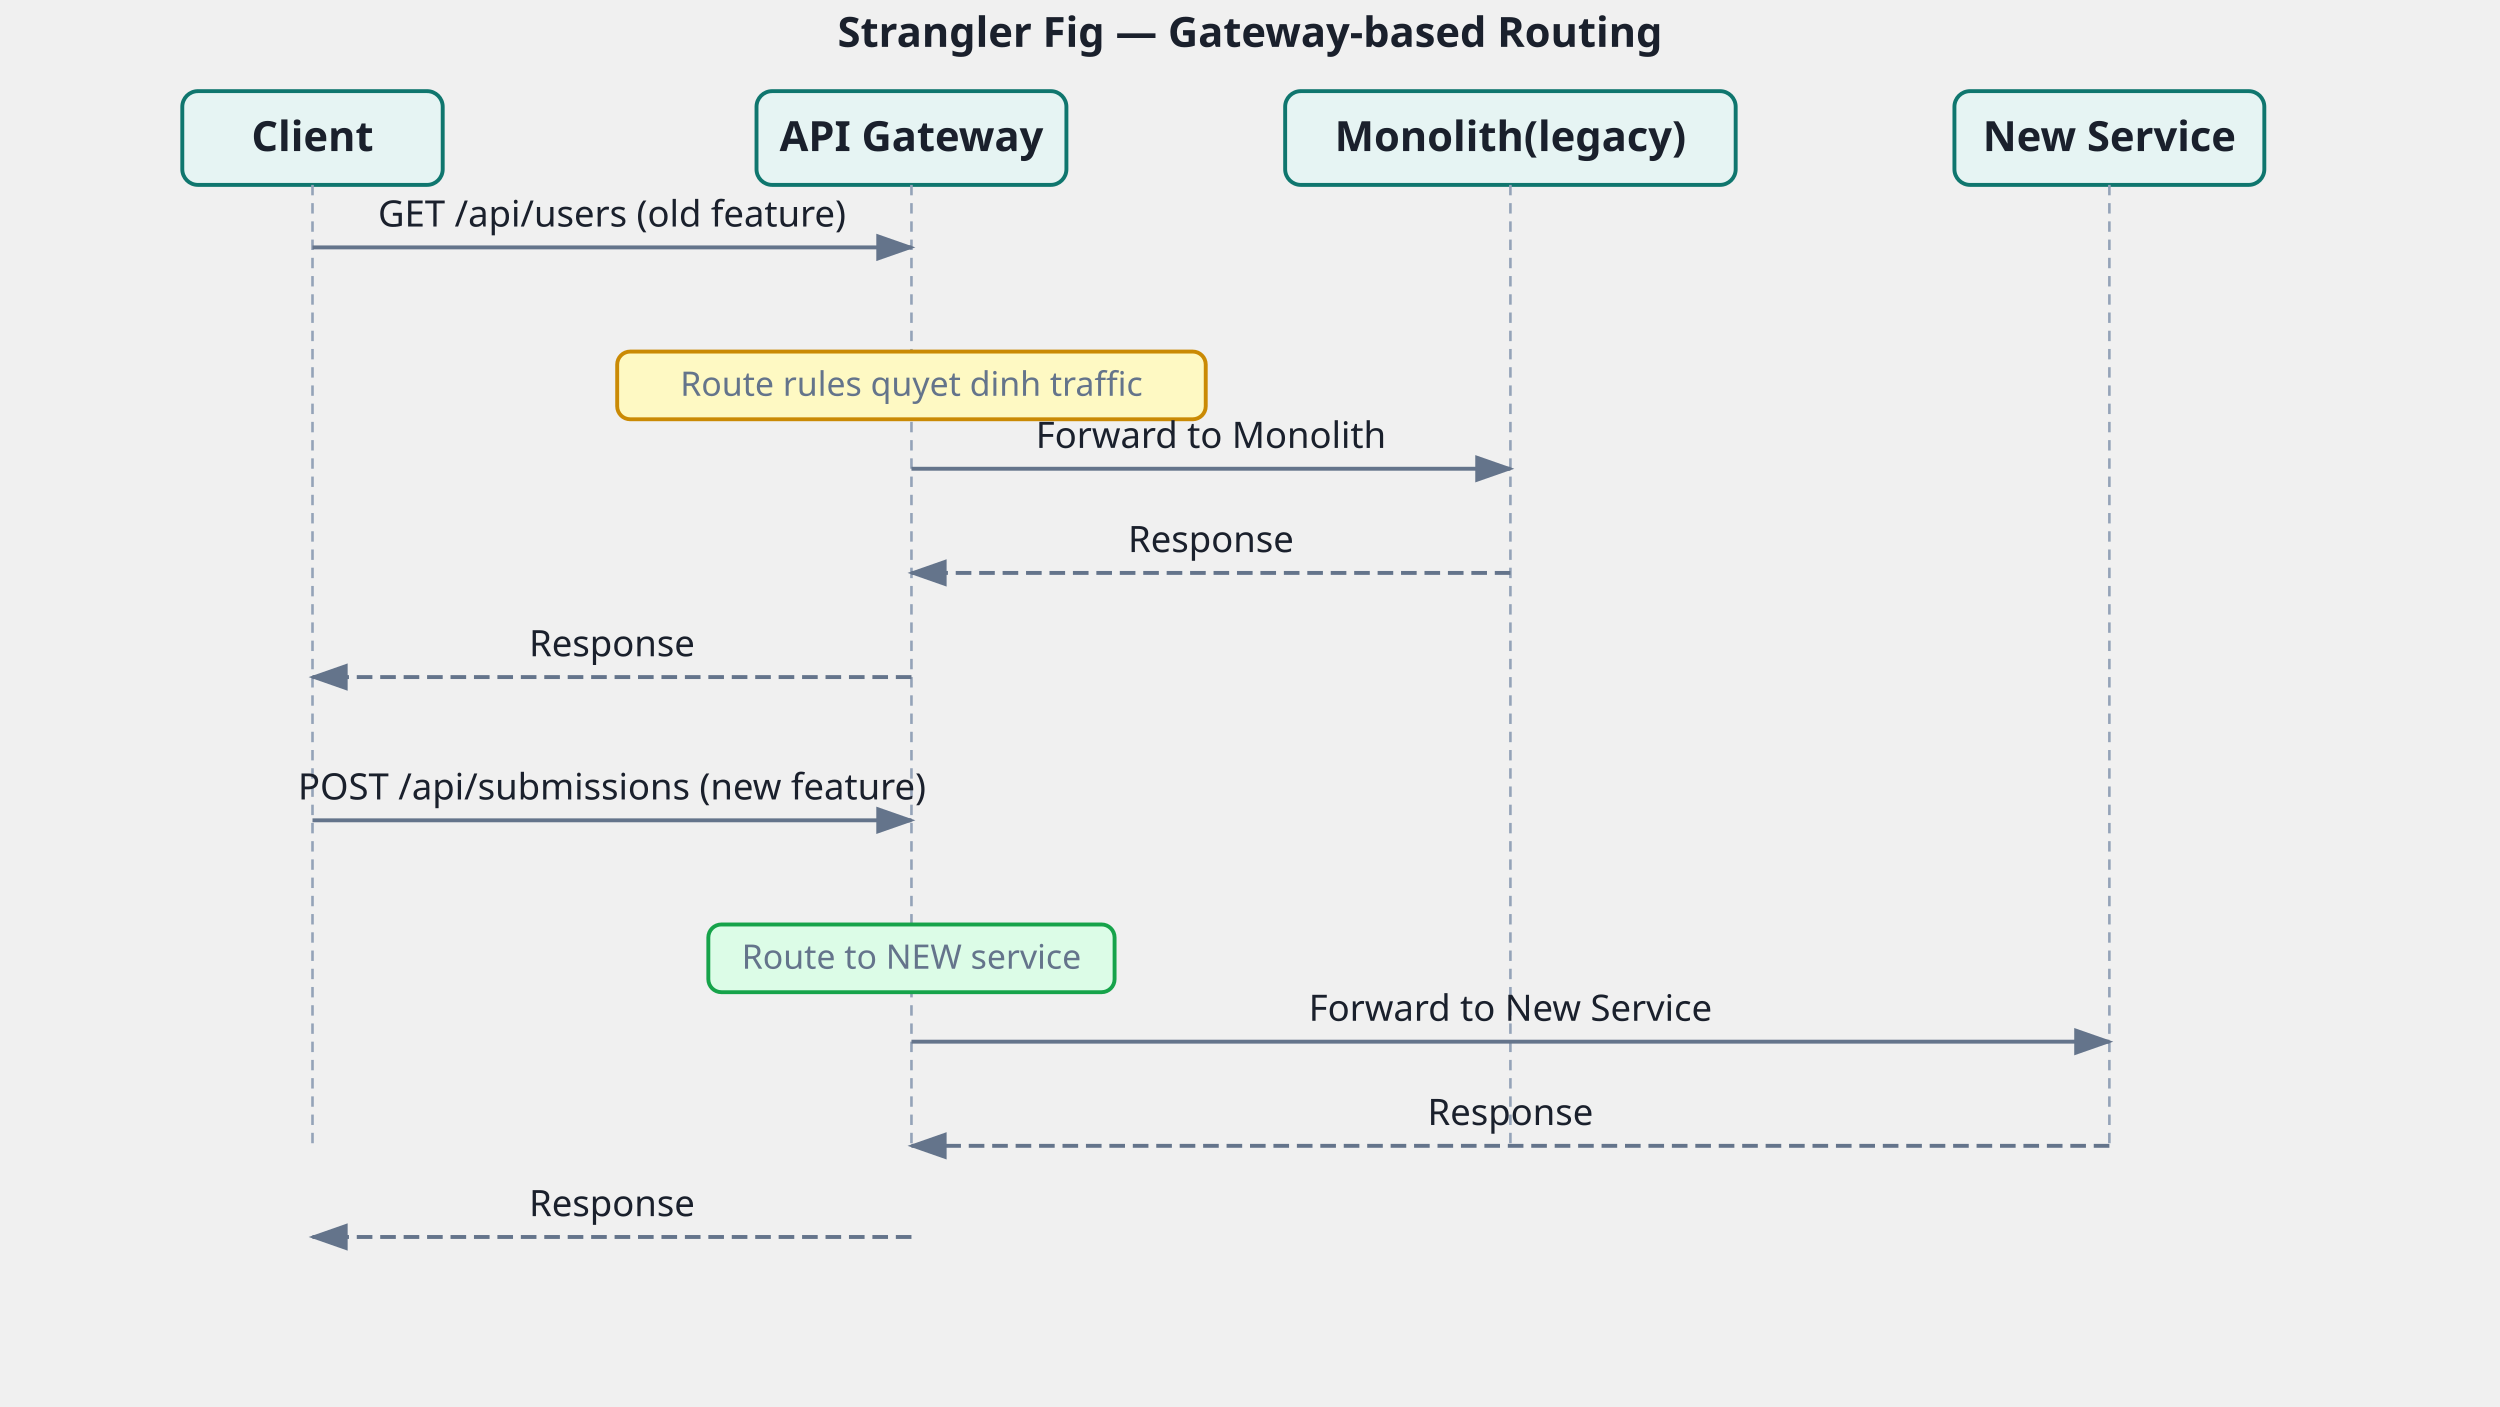
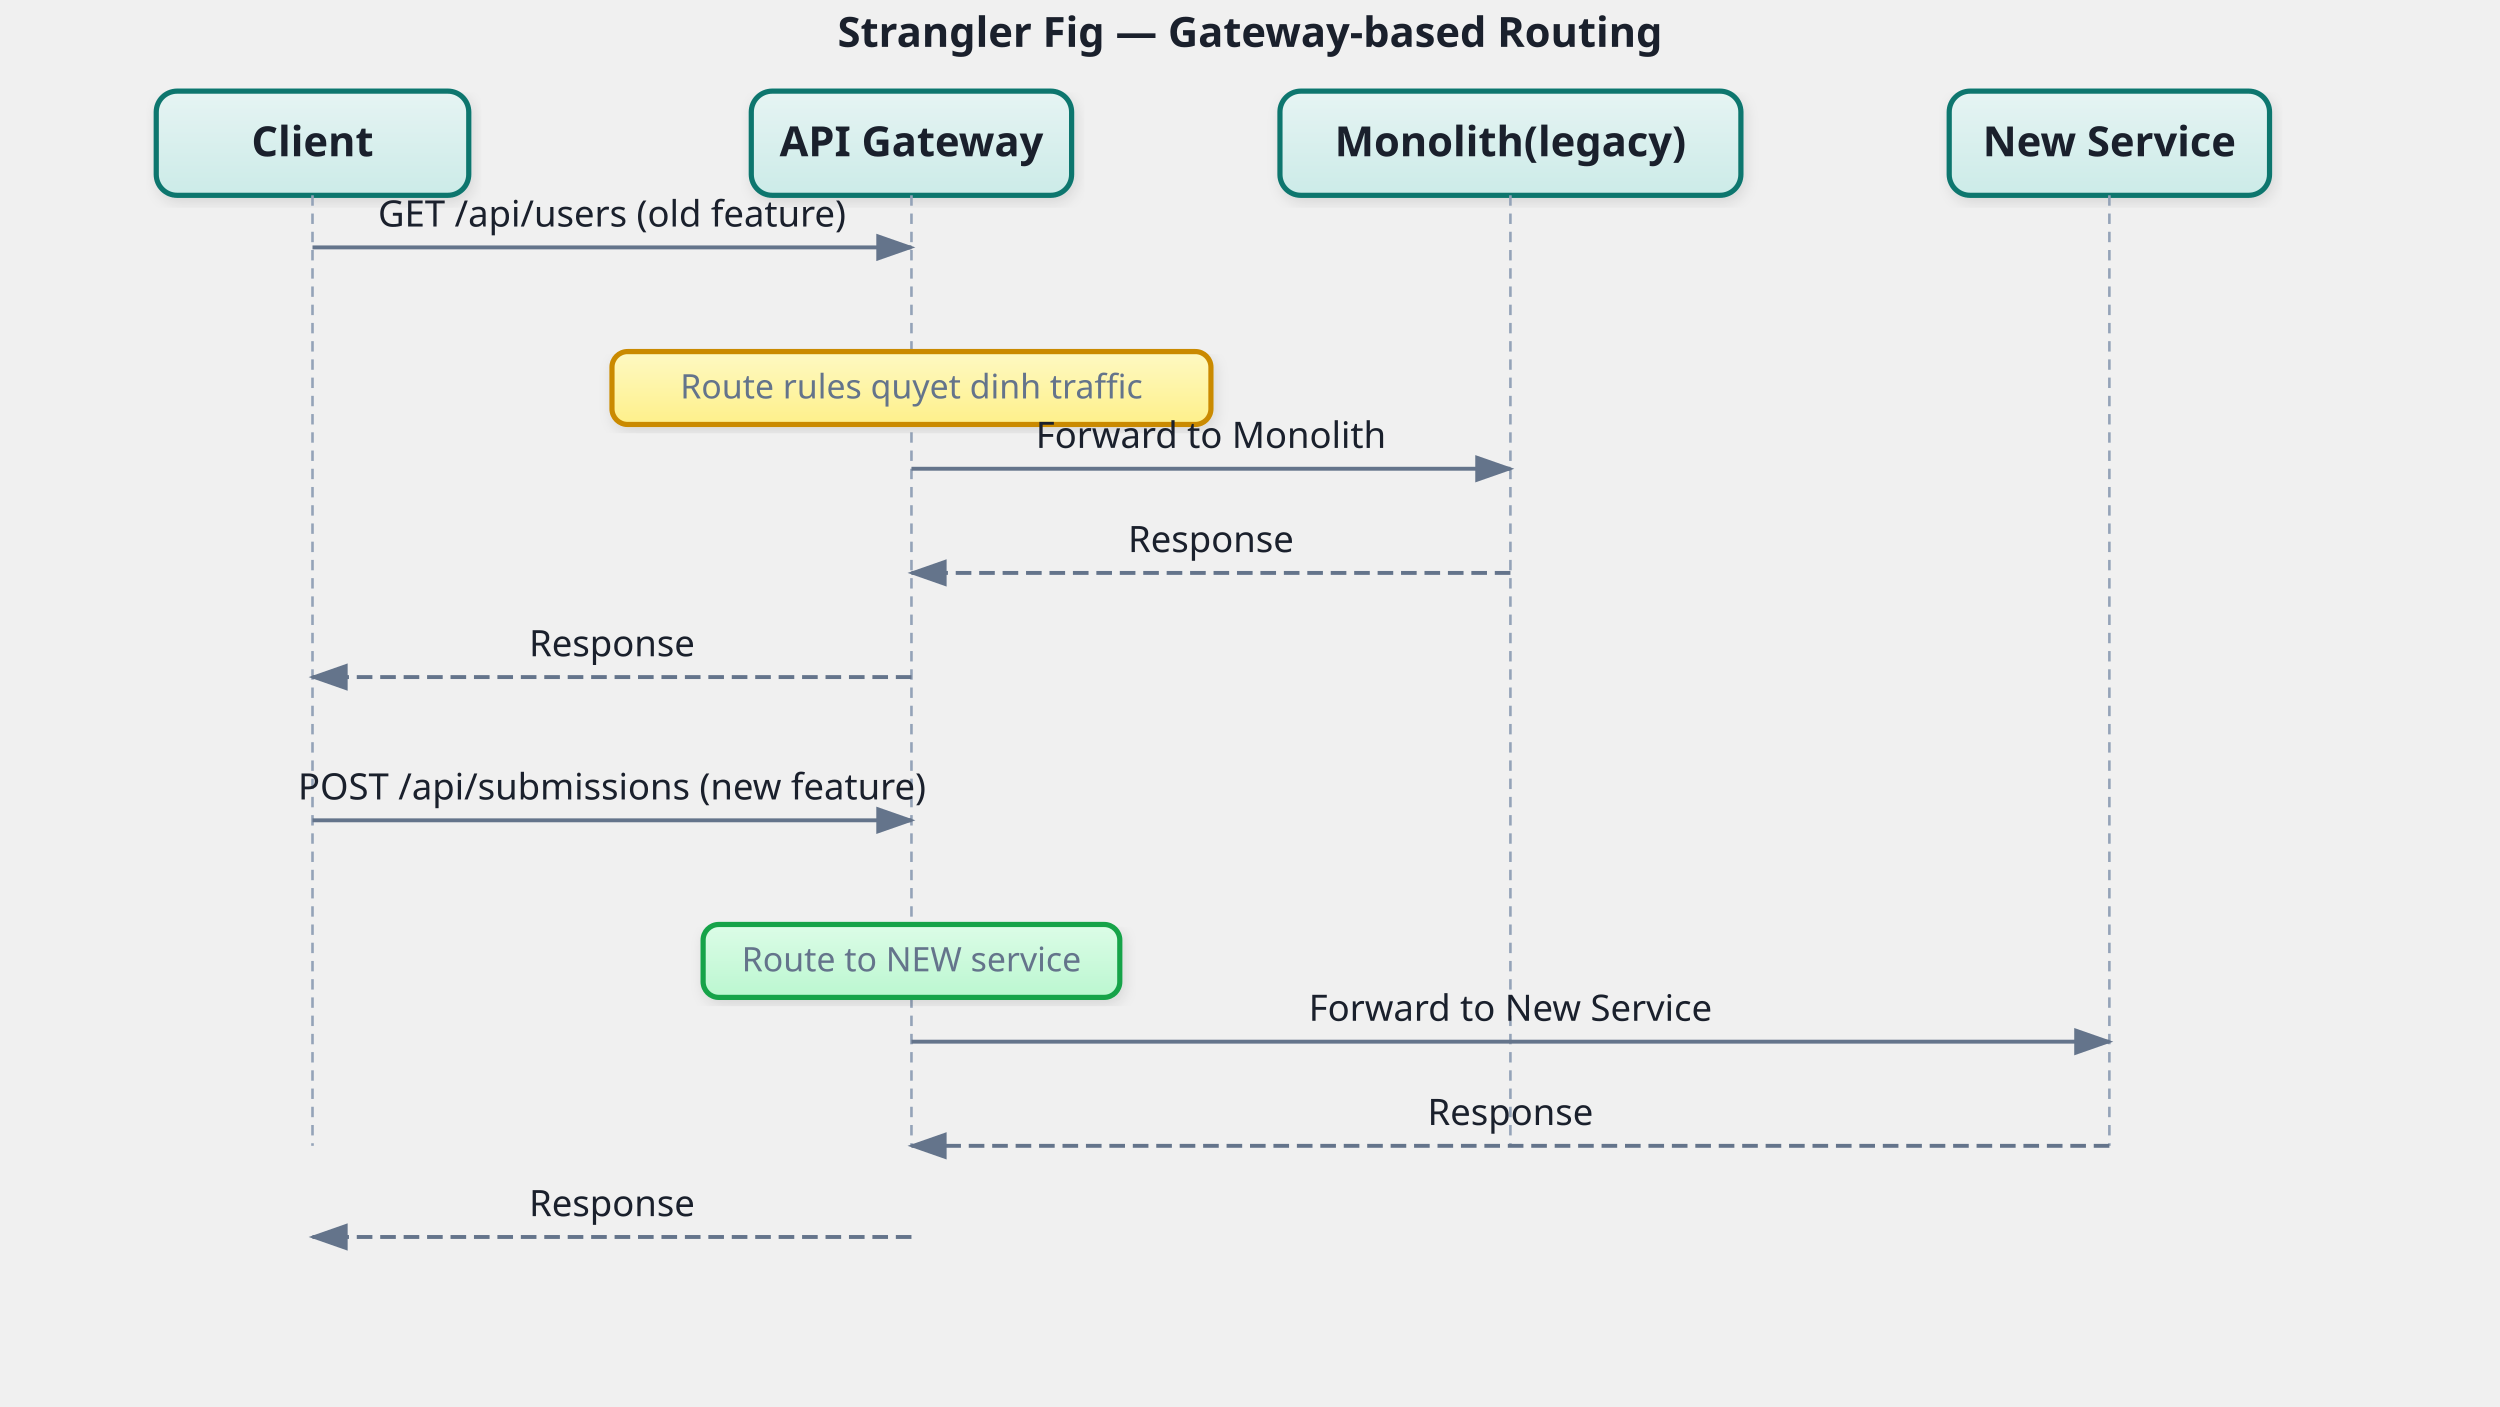
<svg xmlns="http://www.w3.org/2000/svg" viewBox="0 0 960 540" width="100%" height="100%">
  <defs>
    <marker id="arrowhead" markerWidth="10" markerHeight="7" refX="9" refY="3.5" orient="auto">
      <polygon points="0 0, 10 3.5, 0 7" fill="#64748b" />
    </marker>
    <marker id="arrowhead-danger" markerWidth="10" markerHeight="7" refX="9" refY="3.5" orient="auto">
      <polygon points="0 0, 10 3.5, 0 7" fill="#dc2626" />
    </marker>
+     <filter id="shadow" x="-4%" y="-4%" width="108%" height="116%">
+       <feDropShadow dx="1" dy="2" stdDeviation="2.5" flood-color="#0000001a" />
+     </filter>
+     <linearGradient id="grad-service" x1="0" y1="0" x2="0" y2="1">
+       <stop offset="0%" stop-color="#e6f4f3" />
+       <stop offset="100%" stop-color="#ccebe8" />
+     </linearGradient>
+     <linearGradient id="grad-storage" x1="0" y1="0" x2="0" y2="1">
+       <stop offset="0%" stop-color="#dbeafe" />
+       <stop offset="100%" stop-color="#bfdbfe" />
+     </linearGradient>
+     <linearGradient id="grad-event" x1="0" y1="0" x2="0" y2="1">
+       <stop offset="0%" stop-color="#fef9c3" />
+       <stop offset="100%" stop-color="#fef08a" />
+     </linearGradient>
+     <linearGradient id="grad-success" x1="0" y1="0" x2="0" y2="1">
+       <stop offset="0%" stop-color="#dcfce7" />
+       <stop offset="100%" stop-color="#bbf7d0" />
+     </linearGradient>
+     <linearGradient id="grad-danger" x1="0" y1="0" x2="0" y2="1">
+       <stop offset="0%" stop-color="#fee2e2" />
+       <stop offset="100%" stop-color="#fecaca" />
+     </linearGradient>
+     <linearGradient id="grad-warning" x1="0" y1="0" x2="0" y2="1">
+       <stop offset="0%" stop-color="#fff7ed" />
+       <stop offset="100%" stop-color="#ffedd5" />
+     </linearGradient>
+     <linearGradient id="grad-info" x1="0" y1="0" x2="0" y2="1">
+       <stop offset="0%" stop-color="#eff6ff" />
+       <stop offset="100%" stop-color="#dbeafe" />
+     </linearGradient>
+     <linearGradient id="grad-highlight" x1="0" y1="0" x2="0" y2="1">
+       <stop offset="0%" stop-color="#f5f3ff" />
+       <stop offset="100%" stop-color="#ede9fe" />
+     </linearGradient>
+     <linearGradient id="grad-legacy" x1="0" y1="0" x2="0" y2="1">
+       <stop offset="0%" stop-color="#f3f4f6" />
+       <stop offset="100%" stop-color="#e5e7eb" />
+     </linearGradient>
  </defs>
  <style>
    text {
      font-family: 'Segoe UI', system-ui, -apple-system, sans-serif;
      font-size: 14px;
      fill: #1a202c;
    }
-     .title { font-weight: bold; font-size: 16px; }
+     .title { font-weight: 600; font-size: 16px; }
    .small { font-size: 12px; }
    .subtitle { font-size: 13px; fill: #64748b; }
    .mono { font-family: 'Consolas', 'DejaVu Sans Mono', monospace; font-size: 12px; }

    .cluster { fill: #f8fafc; stroke: #94a3b8; stroke-width: 1.5; stroke-dasharray: 6 3; }
-     .service { fill: #e6f4f3; stroke: #0f766e; stroke-width: 1.5; }
-     .storage { fill: #dbeafe; stroke: #2563eb; stroke-width: 1.5; }
-     .event   { fill: #fef9c3;   stroke: #ca8a04;   stroke-width: 1.5; }
-     .success { fill: #dcfce7; stroke: #16a34a; stroke-width: 1.5; }
-     .danger  { fill: #fee2e2;  stroke: #dc2626;  stroke-width: 1.5; }
-     .warning { fill: #fff7ed; stroke: #ea580c; stroke-width: 1.5; }
-     .info    { fill: #eff6ff;    stroke: #3b82f6;    stroke-width: 1.5; }
-     .highlight { fill: #f5f3ff; stroke: #7c3aed; stroke-width: 1.5; }
-     .legacy  { fill: #f3f4f6;  stroke: #9ca3af;  stroke-width: 1.5; }
-     .note    { fill: #ffffff;     stroke: #cbd5e1;   stroke-width: 1.5; }
-     .step    { fill: #ffffff;     stroke: #94a3b8;         stroke-width: 1.5; }
+     .service { fill: url(#grad-service); stroke: #0f766e; stroke-width: 2.0; filter: url(#shadow); }
+     .storage { fill: url(#grad-storage); stroke: #2563eb; stroke-width: 2.0; filter: url(#shadow); }
+     .event   { fill: url(#grad-event);   stroke: #ca8a04;   stroke-width: 2.0; filter: url(#shadow); }
+     .success { fill: url(#grad-success); stroke: #16a34a; stroke-width: 2.0; filter: url(#shadow); }
+     .danger  { fill: url(#grad-danger);  stroke: #dc2626;  stroke-width: 2.0; filter: url(#shadow); }
+     .warning { fill: url(#grad-warning); stroke: #ea580c; stroke-width: 2.0; filter: url(#shadow); }
+     .info    { fill: url(#grad-info);    stroke: #3b82f6;    stroke-width: 2.0; filter: url(#shadow); }
+     .highlight { fill: url(#grad-highlight); stroke: #7c3aed; stroke-width: 2.0; filter: url(#shadow); }
+     .legacy  { fill: url(#grad-legacy);  stroke: #9ca3af;  stroke-width: 1.5; filter: url(#shadow); }
+     .note    { fill: #ffffff;    stroke: #cbd5e1;   stroke-width: 1.5; filter: url(#shadow); }
+     .step    { fill: #ffffff;    stroke: #94a3b8;         stroke-width: 1.5; filter: url(#shadow); }
+ 
+     .service-flat { fill: #e6f4f3; stroke: #0f766e; stroke-width: 1.5; }
+     .storage-flat { fill: #dbeafe; stroke: #2563eb; stroke-width: 1.5; }
+     .event-flat   { fill: #fef9c3;   stroke: #ca8a04;   stroke-width: 1.5; }

    .arrow {
      stroke: #64748b; stroke-width: 1.5; fill: none;
      marker-end: url(#arrowhead);
    }
    .arrow-dashed {
      stroke: #64748b; stroke-width: 1.5; fill: none;
      stroke-dasharray: 6 3; marker-end: url(#arrowhead);
    }
    .arrow-danger {
-       stroke: #dc2626; stroke-width: 2; fill: none;
+       stroke: #dc2626; stroke-width: 2.0; fill: none;
      marker-end: url(#arrowhead-danger);
    }
-     .arrow-bg { fill: #ffffff; opacity: 0.9; }
+     .arrow-bg { fill: #ffffff; opacity: 0.92; }
    .lifeline {
-       stroke: #94a3b8; stroke-width: 1;
+       stroke: #94a3b8; stroke-width: 1.0;
      stroke-dasharray: 4 3; fill: none;
+     }
+     .separator {
+       stroke: #cbd5e1; stroke-width: 1.0;
    }
  </style>
  <text x="480" y="18" text-anchor="middle" class="title">Strangler Fig — Gateway-based Routing</text>
-   <rect x="70.0" y="35" width="100" height="36" rx="6" class="service" />
-   <text x="120" y="58" text-anchor="middle" class="title">Client</text>
-   <line x1="120" y1="71" x2="120" y2="440" class="lifeline" />
-   <rect x="290.5" y="35" width="119" height="36" rx="6" class="service" />
-   <text x="350" y="58" text-anchor="middle" class="title">API Gateway</text>
-   <line x1="350" y1="71" x2="350" y2="440" class="lifeline" />
-   <rect x="493.5" y="35" width="173" height="36" rx="6" class="service" />
-   <text x="580" y="58" text-anchor="middle" class="title">Monolith
+   <rect x="60.0" y="35" width="120" height="40" rx="8" class="service" />
+   <text x="120" y="60" text-anchor="middle" class="title">Client</text>
+   <line x1="120" y1="75" x2="120" y2="440" class="lifeline" />
+   <rect x="288.5" y="35" width="123" height="40" rx="8" class="service" />
+   <text x="350" y="60" text-anchor="middle" class="title">API Gateway</text>
+   <line x1="350" y1="75" x2="350" y2="440" class="lifeline" />
+   <rect x="491.5" y="35" width="177" height="40" rx="8" class="service" />
+   <text x="580" y="60" text-anchor="middle" class="title">Monolith
(legacy)</text>
-   <line x1="580" y1="71" x2="580" y2="440" class="lifeline" />
-   <rect x="750.5" y="35" width="119" height="36" rx="6" class="service" />
-   <text x="810" y="58" text-anchor="middle" class="title">New Service</text>
-   <line x1="810" y1="71" x2="810" y2="440" class="lifeline" />
+   <line x1="580" y1="75" x2="580" y2="440" class="lifeline" />
+   <rect x="748.5" y="35" width="123" height="40" rx="8" class="service" />
+   <text x="810" y="60" text-anchor="middle" class="title">New Service</text>
+   <line x1="810" y1="75" x2="810" y2="440" class="lifeline" />
  <path d="M 120 95 L 350 95" class="arrow" />
  <text x="235.0" y="87" text-anchor="middle" font-size="12" fill="#475569">GET /api/users (old feature)</text>
-   <rect x="237.0" y="135" width="226" height="26" rx="5" class="event" />
-   <text x="350" y="152" text-anchor="middle" class="subtitle">Route rules quyet dinh traffic</text>
+   <rect x="235.0" y="135" width="230" height="28" rx="6" class="event" />
+   <text x="350" y="153" text-anchor="middle" class="subtitle">Route rules quyet dinh traffic</text>
  <path d="M 350 180 L 580 180" class="arrow" />
  <text x="465.0" y="172" text-anchor="middle" font-size="12" fill="#475569">Forward to Monolith</text>
  <path d="M 580 220 L 350 220" class="arrow-dashed" />
  <text x="465.0" y="212" text-anchor="middle" font-size="12" fill="#475569">Response</text>
  <path d="M 350 260 L 120 260" class="arrow-dashed" />
  <text x="235.0" y="252" text-anchor="middle" font-size="12" fill="#475569">Response</text>
  <path d="M 120 315 L 350 315" class="arrow" />
  <text x="235.0" y="307" text-anchor="middle" font-size="12" fill="#475569">POST /api/submissions (new feature)</text>
-   <rect x="272.0" y="355" width="156" height="26" rx="5" class="success" />
-   <text x="350" y="372" text-anchor="middle" class="subtitle">Route to NEW service</text>
+   <rect x="270.0" y="355" width="160" height="28" rx="6" class="success" />
+   <text x="350" y="373" text-anchor="middle" class="subtitle">Route to NEW service</text>
  <path d="M 350 400 L 810 400" class="arrow" />
  <text x="580.0" y="392" text-anchor="middle" font-size="12" fill="#475569">Forward to New Service</text>
  <path d="M 810 440 L 350 440" class="arrow-dashed" />
  <text x="580.0" y="432" text-anchor="middle" font-size="12" fill="#475569">Response</text>
  <path d="M 350 475 L 120 475" class="arrow-dashed" />
  <text x="235.0" y="467" text-anchor="middle" font-size="12" fill="#475569">Response</text>
</svg>
